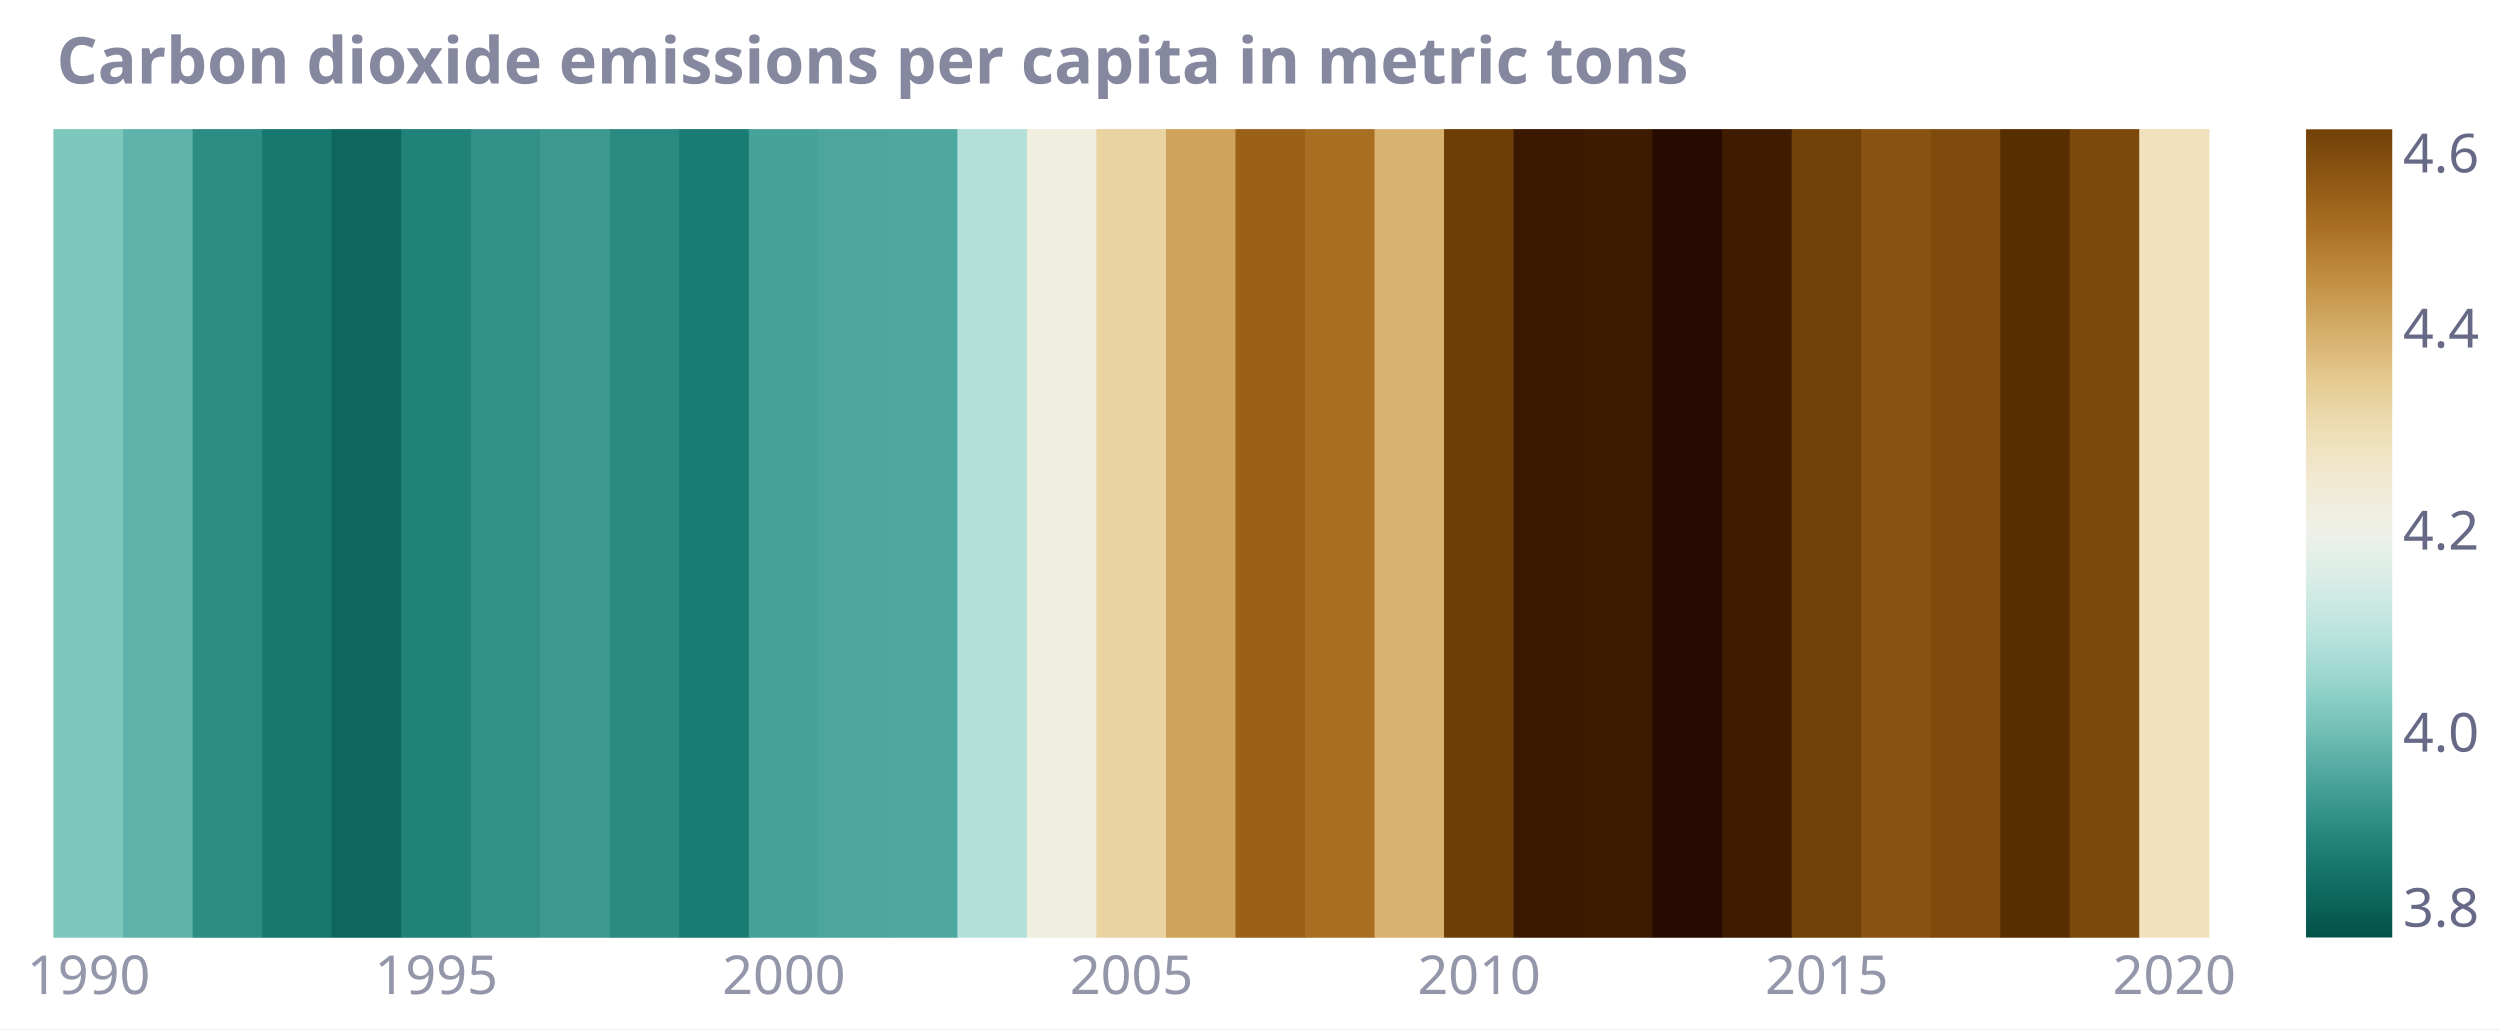
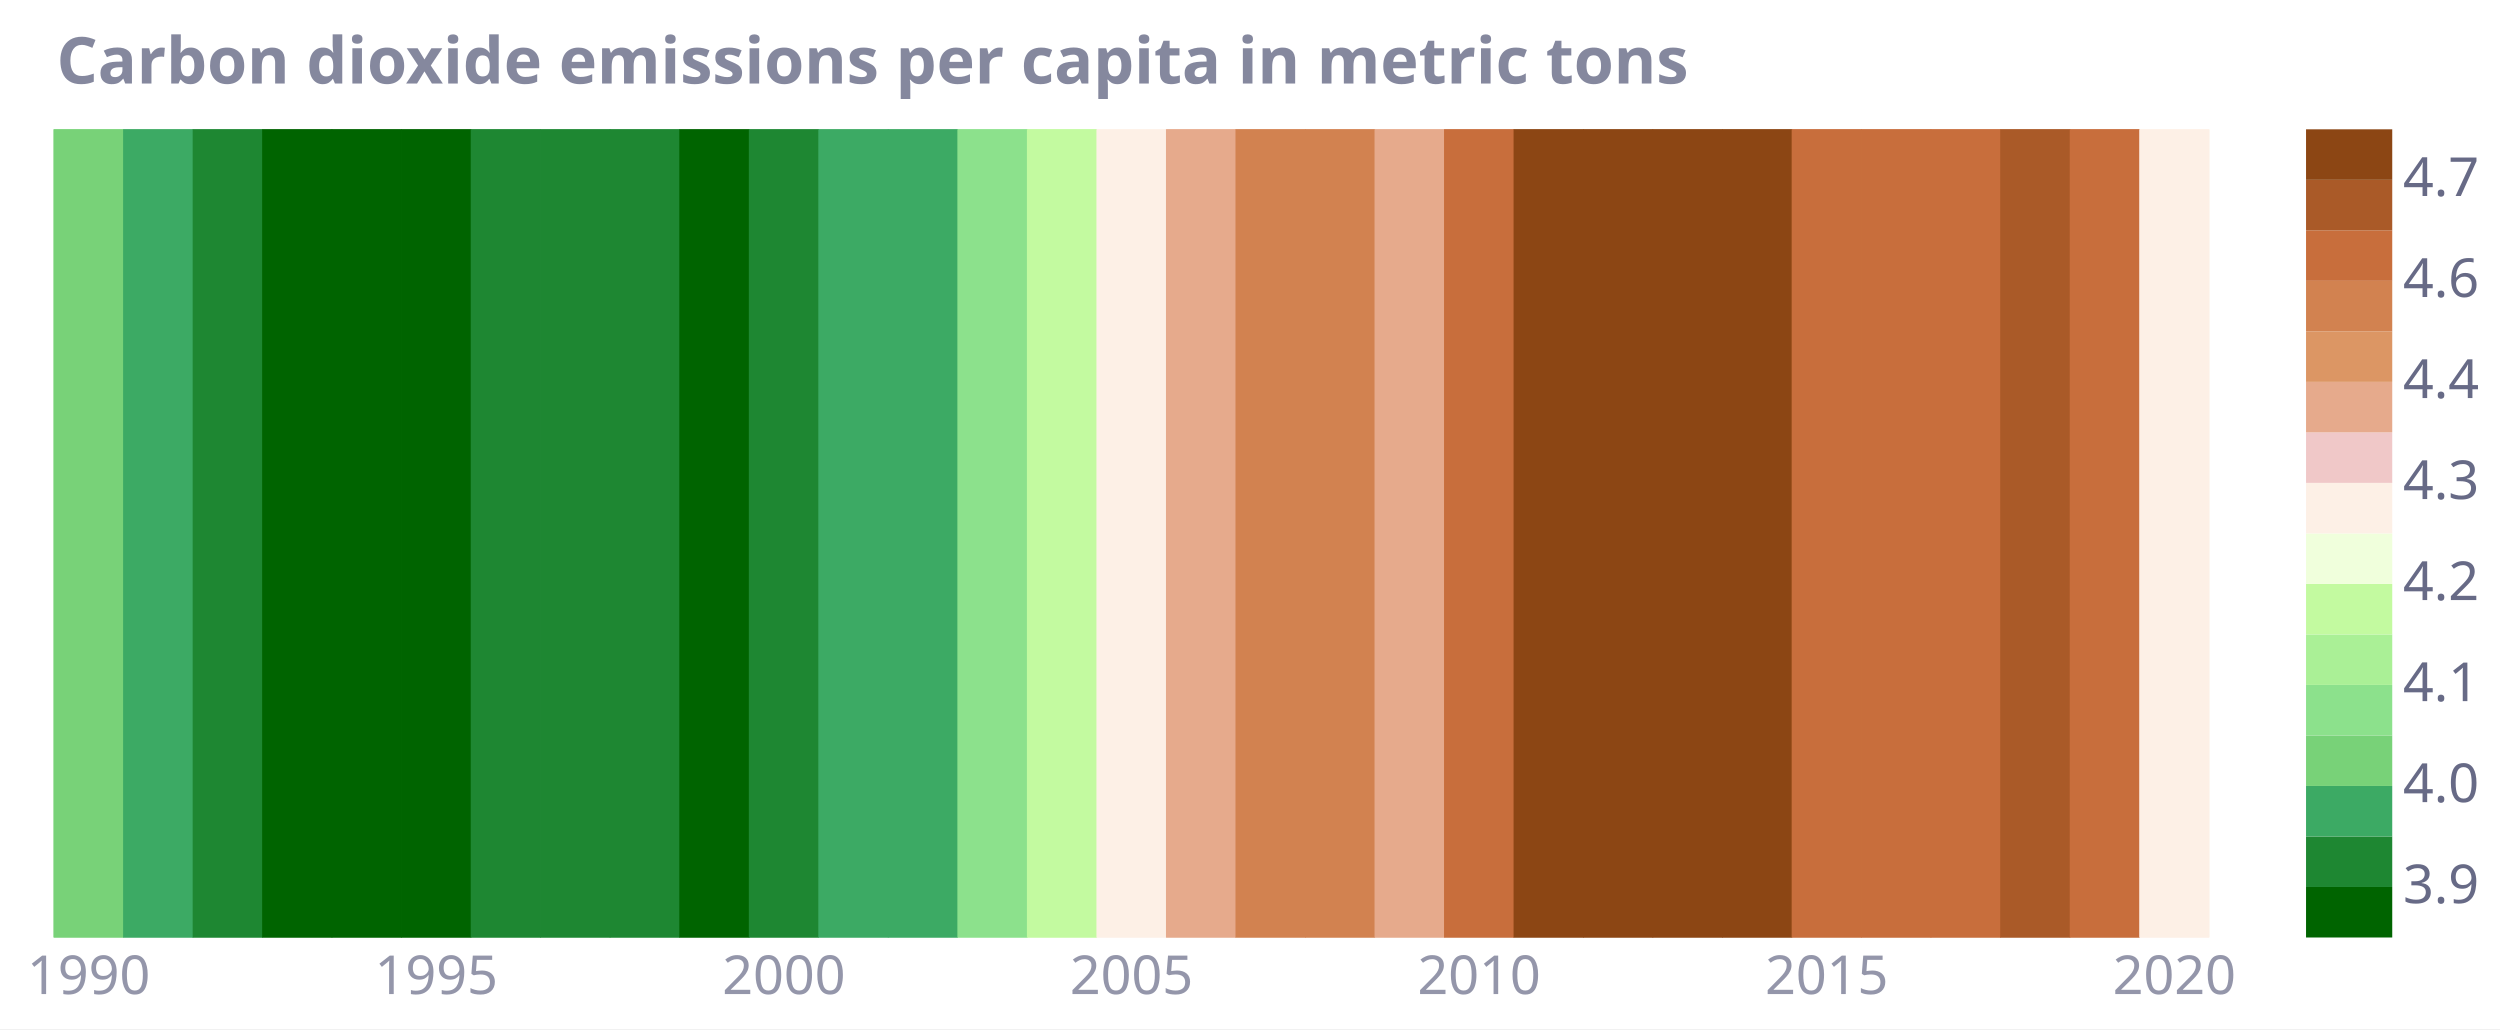
<svg xmlns="http://www.w3.org/2000/svg" version="1.1" class="marks" width="464" height="191" viewBox="0 0 464 191">
  <rect width="464" height="191" fill="white" />
  <g fill="none" stroke-miterlimit="10" transform="translate(10,24)">
    <g class="mark-group role-frame root" role="graphics-object" aria-roledescription="group mark container">
      <g transform="translate(0,0)">
        <path class="background" aria-hidden="true" d="M0,0h400v150h-400Z" />
        <g>
          <g class="mark-group role-axis" role="graphics-symbol" aria-roledescription="axis" aria-label="X-axis titled 'Carbon dioxide emissions per capita in metric tons' for a discrete scale with 31 values: 1990, 1991, 1992, 1993, 1994, ending with 2020">
            <g transform="translate(0.5,150.5)">
              <path class="background" aria-hidden="true" d="M0,0h0v0h0Z" pointer-events="none" />
              <g>
                <g class="mark-text role-axis-label" pointer-events="none">
                  <text text-anchor="middle" transform="translate(5.951613,10)" font-family="Circular Std Book" font-size="10px" fill="#676A86" fill-opacity="0.7" opacity="1">1990</text>
                  <text text-anchor="middle" transform="translate(70.46774,10)" font-family="Circular Std Book" font-size="10px" fill="#676A86" fill-opacity="0.7" opacity="1">1995</text>
                  <text text-anchor="middle" transform="translate(134.9839,10)" font-family="Circular Std Book" font-size="10px" fill="#676A86" fill-opacity="0.7" opacity="1">2000</text>
                  <text text-anchor="middle" transform="translate(199.5,10)" font-family="Circular Std Book" font-size="10px" fill="#676A86" fill-opacity="0.7" opacity="1">2005</text>
                  <text text-anchor="middle" transform="translate(264.0161,10)" font-family="Circular Std Book" font-size="10px" fill="#676A86" fill-opacity="0.7" opacity="1">2010</text>
                  <text text-anchor="middle" transform="translate(328.5323,10)" font-family="Circular Std Book" font-size="10px" fill="#676A86" fill-opacity="0.7" opacity="1">2015</text>
                  <text text-anchor="middle" transform="translate(393.0484,10)" font-family="Circular Std Book" font-size="10px" fill="#676A86" fill-opacity="0.7" opacity="1">2020</text>
                </g>
                <g class="mark-text role-axis-title" pointer-events="none">
                  <text text-anchor="start" transform="translate(0,-159)" font-family="Circular Std Book" font-size="12px" font-weight="bold" fill="#676A86" fill-opacity="0.8" opacity="1">Carbon dioxide emissions per capita in metric tons</text>
                </g>
              </g>
              <path class="foreground" aria-hidden="true" d="" pointer-events="none" display="none" />
            </g>
          </g>
          <g class="mark-rect role-mark layer_0_marks" role="graphics-object" aria-roledescription="rect mark container">
-             <path aria-label="Year: 1990; t: 4.02086768742; Emissions: 4.02" role="graphics-symbol" aria-roledescription="bar" d="M-0.048,0h13v150h-13Z" fill="rgb(126, 199, 189)" />
-             <path aria-label="Year: 1991; t: 3.98334288883; Emissions: 3.98" role="graphics-symbol" aria-roledescription="bar" d="M12.855,0h13v150h-13Z" fill="rgb(96, 179, 170)" />
-             <path aria-label="Year: 1992; t: 3.9103102912; Emissions: 3.91" role="graphics-symbol" aria-roledescription="bar" d="M25.758,0h13v150h-13Z" fill="rgb(44, 139, 131)" />
-             <path aria-label="Year: 1993; t: 3.87498525024; Emissions: 3.87" role="graphics-symbol" aria-roledescription="bar" d="M38.661,0h13v150h-13Z" fill="rgb(23, 119, 111)" />
-             <path aria-label="Year: 1994; t: 3.84202730878; Emissions: 3.84" role="graphics-symbol" aria-roledescription="bar" d="M51.565,0h13v150h-13Z" fill="rgb(14, 103, 94)" />
-             <path aria-label="Year: 1995; t: 3.89387626386; Emissions: 3.89" role="graphics-symbol" aria-roledescription="bar" d="M64.468,0h13v150h-13Z" fill="rgb(33, 130, 122)" />
-             <path aria-label="Year: 1996; t: 3.91958512113; Emissions: 3.92" role="graphics-symbol" aria-roledescription="bar" d="M77.371,0h13v150h-13Z" fill="rgb(50, 144, 136)" />
-             <path aria-label="Year: 1997; t: 3.9352786913; Emissions: 3.94" role="graphics-symbol" aria-roledescription="bar" d="M90.274,0h13v150h-13Z" fill="rgb(61, 153, 144)" />
-             <path aria-label="Year: 1998; t: 3.90746091806; Emissions: 3.91" role="graphics-symbol" aria-roledescription="bar" d="M103.177,0h13v150h-13Z" fill="rgb(42, 137, 129)" />
-             <path aria-label="Year: 1999; t: 3.88144181055; Emissions: 3.88" role="graphics-symbol" aria-roledescription="bar" d="M116.081,0h13v150h-13Z" fill="rgb(25, 123, 115)" />
-             <path aria-label="Year: 2000; t: 3.95166042502; Emissions: 3.95" role="graphics-symbol" aria-roledescription="bar" d="M128.984,0h13v150h-13Z" fill="rgb(71, 162, 153)" />
-             <path aria-label="Year: 2001; t: 3.95808869173; Emissions: 3.96" role="graphics-symbol" aria-roledescription="bar" d="M141.887,0h13v150h-13Z" fill="rgb(76, 166, 157)" />
-             <path aria-label="Year: 2002; t: 3.96147027291; Emissions: 3.96" role="graphics-symbol" aria-roledescription="bar" d="M154.79,0h13v150h-13Z" fill="rgb(78, 168, 159)" />
-             <path aria-label="Year: 2003; t: 4.09008161428; Emissions: 4.09" role="graphics-symbol" aria-roledescription="bar" d="M167.694,0h13v150h-13Z" fill="rgb(179, 224, 217)" />
-             <path aria-label="Year: 2004; t: 4.2237942338; Emissions: 4.22" role="graphics-symbol" aria-roledescription="bar" d="M180.597,0h13v150h-13Z" fill="rgb(239, 238, 223)" />
-             <path aria-label="Year: 2005; t: 4.32979002705; Emissions: 4.33" role="graphics-symbol" aria-roledescription="bar" d="M193.5,0h13v150h-13Z" fill="rgb(233, 211, 161)" />
-             <path aria-label="Year: 2006; t: 4.41713459444; Emissions: 4.42" role="graphics-symbol" aria-roledescription="bar" d="M206.403,0h13v150h-13Z" fill="rgb(207, 163, 91)" />
-             <path aria-label="Year: 2007; t: 4.52806563709; Emissions: 4.53" role="graphics-symbol" aria-roledescription="bar" d="M219.306,0h13v150h-13Z" fill="rgb(155, 97, 24)" />
-             <path aria-label="Year: 2008; t: 4.5036172616; Emissions: 4.5" role="graphics-symbol" aria-roledescription="bar" d="M232.21,0h13v150h-13Z" fill="rgb(168, 111, 35)" />
-             <path aria-label="Year: 2009; t: 4.39133164012; Emissions: 4.39" role="graphics-symbol" aria-roledescription="bar" d="M245.113,0h13v150h-13Z" fill="rgb(216, 179, 112)" />
-             <path aria-label="Year: 2010; t: 4.60483423828; Emissions: 4.6" role="graphics-symbol" aria-roledescription="bar" d="M258.016,0h13v150h-13Z" fill="rgb(109, 63, 7)" />
-             <path aria-label="Year: 2011; t: 4.68950194037; Emissions: 4.69" role="graphics-symbol" aria-roledescription="bar" d="M270.919,0h13v150h-13Z" fill="rgb(58, 25, 0)" />
-             <path aria-label="Year: 2012; t: 4.68531041623; Emissions: 4.69" role="graphics-symbol" aria-roledescription="bar" d="M283.823,0h13v150h-13Z" fill="rgb(61, 27, 0)" />
-             <path aria-label="Year: 2013; t: 4.71938605296; Emissions: 4.72" role="graphics-symbol" aria-roledescription="bar" d="M296.726,0h13v150h-13Z" fill="rgb(40, 11, 0)" />
-             <path aria-label="Year: 2014; t: 4.68181304296; Emissions: 4.68" role="graphics-symbol" aria-roledescription="bar" d="M309.629,0h13v150h-13Z" fill="rgb(63, 28, 0)" />
-             <path aria-label="Year: 2015; t: 4.60079655083; Emissions: 4.6" role="graphics-symbol" aria-roledescription="bar" d="M322.532,0h13v150h-13Z" fill="rgb(112, 65, 8)" />
-             <path aria-label="Year: 2016; t: 4.55751966254; Emissions: 4.56" role="graphics-symbol" aria-roledescription="bar" d="M335.435,0h13v150h-13Z" fill="rgb(137, 84, 18)" />
-             <path aria-label="Year: 2017; t: 4.5773062635; Emissions: 4.58" role="graphics-symbol" aria-roledescription="bar" d="M348.339,0h13v150h-13Z" fill="rgb(126, 75, 13)" />
-             <path aria-label="Year: 2018; t: 4.64129373523; Emissions: 4.64" role="graphics-symbol" aria-roledescription="bar" d="M361.242,0h13v150h-13Z" fill="rgb(87, 46, 0)" />
-             <path aria-label="Year: 2019; t: 4.58203557903; Emissions: 4.58" role="graphics-symbol" aria-roledescription="bar" d="M374.145,0h13v150h-13Z" fill="rgb(123, 73, 12)" />
-             <path aria-label="Year: 2020; t: 4.29185309582; Emissions: 4.29" role="graphics-symbol" aria-roledescription="bar" d="M387.048,0h13v150h-13Z" fill="rgb(241, 225, 189)" />
+             <path aria-label="Year: 1990; t: 4.0; Emissions: 4.02" role="graphics-symbol" aria-roledescription="bar" d="M-0.048,0h13v150h-13Z" fill="#78D278" />
+             <path aria-label="Year: 1991; t: 4.0; Emissions: 3.98" role="graphics-symbol" aria-roledescription="bar" d="M12.855,0h13v150h-13Z" fill="#3CAA64" />
+             <path aria-label="Year: 1992; t: 3.9; Emissions: 3.91" role="graphics-symbol" aria-roledescription="bar" d="M25.758,0h13v150h-13Z" fill="#1E8732" />
+             <path aria-label="Year: 1993; t: 3.9; Emissions: 3.87" role="graphics-symbol" aria-roledescription="bar" d="M38.661,0h13v150h-13Z" fill="#006400" />
+             <path aria-label="Year: 1994; t: 3.8; Emissions: 3.84" role="graphics-symbol" aria-roledescription="bar" d="M51.565,0h13v150h-13Z" fill="#006400" />
+             <path aria-label="Year: 1995; t: 3.9; Emissions: 3.89" role="graphics-symbol" aria-roledescription="bar" d="M64.468,0h13v150h-13Z" fill="#006400" />
+             <path aria-label="Year: 1996; t: 3.9; Emissions: 3.92" role="graphics-symbol" aria-roledescription="bar" d="M77.371,0h13v150h-13Z" fill="#1E8732" />
+             <path aria-label="Year: 1997; t: 3.9; Emissions: 3.94" role="graphics-symbol" aria-roledescription="bar" d="M90.274,0h13v150h-13Z" fill="#1E8732" />
+             <path aria-label="Year: 1998; t: 3.9; Emissions: 3.91" role="graphics-symbol" aria-roledescription="bar" d="M103.177,0h13v150h-13Z" fill="#1E8732" />
+             <path aria-label="Year: 1999; t: 3.9; Emissions: 3.88" role="graphics-symbol" aria-roledescription="bar" d="M116.081,0h13v150h-13Z" fill="#006400" />
+             <path aria-label="Year: 2000; t: 4.0; Emissions: 3.95" role="graphics-symbol" aria-roledescription="bar" d="M128.984,0h13v150h-13Z" fill="#1E8732" />
+             <path aria-label="Year: 2001; t: 4.0; Emissions: 3.96" role="graphics-symbol" aria-roledescription="bar" d="M141.887,0h13v150h-13Z" fill="#3CAA64" />
+             <path aria-label="Year: 2002; t: 4.0; Emissions: 3.96" role="graphics-symbol" aria-roledescription="bar" d="M154.79,0h13v150h-13Z" fill="#3CAA64" />
+             <path aria-label="Year: 2003; t: 4.1; Emissions: 4.09" role="graphics-symbol" aria-roledescription="bar" d="M167.694,0h13v150h-13Z" fill="#8CE18C" />
+             <path aria-label="Year: 2004; t: 4.2; Emissions: 4.22" role="graphics-symbol" aria-roledescription="bar" d="M180.597,0h13v150h-13Z" fill="#C3FAA0" />
+             <path aria-label="Year: 2005; t: 4.3; Emissions: 4.33" role="graphics-symbol" aria-roledescription="bar" d="M193.5,0h13v150h-13Z" fill="#FDF0E6" />
+             <path aria-label="Year: 2006; t: 4.4; Emissions: 4.42" role="graphics-symbol" aria-roledescription="bar" d="M206.403,0h13v150h-13Z" fill="#E6AA8C" />
+             <path aria-label="Year: 2007; t: 4.5; Emissions: 4.53" role="graphics-symbol" aria-roledescription="bar" d="M219.306,0h13v150h-13Z" fill="#D28250" />
+             <path aria-label="Year: 2008; t: 4.5; Emissions: 4.5" role="graphics-symbol" aria-roledescription="bar" d="M232.21,0h13v150h-13Z" fill="#D28250" />
+             <path aria-label="Year: 2009; t: 4.4; Emissions: 4.39" role="graphics-symbol" aria-roledescription="bar" d="M245.113,0h13v150h-13Z" fill="#E6AA8C" />
+             <path aria-label="Year: 2010; t: 4.6; Emissions: 4.6" role="graphics-symbol" aria-roledescription="bar" d="M258.016,0h13v150h-13Z" fill="#C86E3C" />
+             <path aria-label="Year: 2011; t: 4.7; Emissions: 4.69" role="graphics-symbol" aria-roledescription="bar" d="M270.919,0h13v150h-13Z" fill="#8C4614" />
+             <path aria-label="Year: 2012; t: 4.7; Emissions: 4.69" role="graphics-symbol" aria-roledescription="bar" d="M283.823,0h13v150h-13Z" fill="#8C4614" />
+             <path aria-label="Year: 2013; t: 4.7; Emissions: 4.72" role="graphics-symbol" aria-roledescription="bar" d="M296.726,0h13v150h-13Z" fill="#8C4614" />
+             <path aria-label="Year: 2014; t: 4.7; Emissions: 4.68" role="graphics-symbol" aria-roledescription="bar" d="M309.629,0h13v150h-13Z" fill="#8C4614" />
+             <path aria-label="Year: 2015; t: 4.6; Emissions: 4.6" role="graphics-symbol" aria-roledescription="bar" d="M322.532,0h13v150h-13Z" fill="#C86E3C" />
+             <path aria-label="Year: 2016; t: 4.6; Emissions: 4.56" role="graphics-symbol" aria-roledescription="bar" d="M335.435,0h13v150h-13Z" fill="#C86E3C" />
+             <path aria-label="Year: 2017; t: 4.6; Emissions: 4.58" role="graphics-symbol" aria-roledescription="bar" d="M348.339,0h13v150h-13Z" fill="#C86E3C" />
+             <path aria-label="Year: 2018; t: 4.6; Emissions: 4.64" role="graphics-symbol" aria-roledescription="bar" d="M361.242,0h13v150h-13Z" fill="#AA5A28" />
+             <path aria-label="Year: 2019; t: 4.6; Emissions: 4.58" role="graphics-symbol" aria-roledescription="bar" d="M374.145,0h13v150h-13Z" fill="#C86E3C" />
+             <path aria-label="Year: 2020; t: 4.3; Emissions: 4.29" role="graphics-symbol" aria-roledescription="bar" d="M387.048,0h13v150h-13Z" fill="#FDF0E6" />
          </g>
          <g class="mark-rect role-mark layer_1_marks" role="graphics-object" aria-roledescription="rect mark container">
-             <path aria-label="Year: 1990; t: 4.02086768742; Emissions: 4.02" role="graphics-symbol" aria-roledescription="bar" d="M-0.048,0h13v150h-13Z" fill="rgb(126, 199, 189)" />
-             <path aria-label="Year: 1991; t: 3.98334288883; Emissions: 3.98" role="graphics-symbol" aria-roledescription="bar" d="M12.855,0h13v150h-13Z" fill="rgb(96, 179, 170)" />
-             <path aria-label="Year: 1992; t: 3.9103102912; Emissions: 3.91" role="graphics-symbol" aria-roledescription="bar" d="M25.758,0h13v150h-13Z" fill="rgb(44, 139, 131)" />
-             <path aria-label="Year: 1993; t: 3.87498525024; Emissions: 3.87" role="graphics-symbol" aria-roledescription="bar" d="M38.661,0h13v150h-13Z" fill="rgb(23, 119, 111)" />
-             <path aria-label="Year: 1994; t: 3.84202730878; Emissions: 3.84" role="graphics-symbol" aria-roledescription="bar" d="M51.565,0h13v150h-13Z" fill="rgb(14, 103, 94)" />
-             <path aria-label="Year: 1995; t: 3.89387626386; Emissions: 3.89" role="graphics-symbol" aria-roledescription="bar" d="M64.468,0h13v150h-13Z" fill="rgb(33, 130, 122)" />
-             <path aria-label="Year: 1996; t: 3.91958512113; Emissions: 3.92" role="graphics-symbol" aria-roledescription="bar" d="M77.371,0h13v150h-13Z" fill="rgb(50, 144, 136)" />
-             <path aria-label="Year: 1997; t: 3.9352786913; Emissions: 3.94" role="graphics-symbol" aria-roledescription="bar" d="M90.274,0h13v150h-13Z" fill="rgb(61, 153, 144)" />
-             <path aria-label="Year: 1998; t: 3.90746091806; Emissions: 3.91" role="graphics-symbol" aria-roledescription="bar" d="M103.177,0h13v150h-13Z" fill="rgb(42, 137, 129)" />
-             <path aria-label="Year: 1999; t: 3.88144181055; Emissions: 3.88" role="graphics-symbol" aria-roledescription="bar" d="M116.081,0h13v150h-13Z" fill="rgb(25, 123, 115)" />
-             <path aria-label="Year: 2000; t: 3.95166042502; Emissions: 3.95" role="graphics-symbol" aria-roledescription="bar" d="M128.984,0h13v150h-13Z" fill="rgb(71, 162, 153)" />
-             <path aria-label="Year: 2001; t: 3.95808869173; Emissions: 3.96" role="graphics-symbol" aria-roledescription="bar" d="M141.887,0h13v150h-13Z" fill="rgb(76, 166, 157)" />
-             <path aria-label="Year: 2002; t: 3.96147027291; Emissions: 3.96" role="graphics-symbol" aria-roledescription="bar" d="M154.79,0h13v150h-13Z" fill="rgb(78, 168, 159)" />
-             <path aria-label="Year: 2003; t: 4.09008161428; Emissions: 4.09" role="graphics-symbol" aria-roledescription="bar" d="M167.694,0h13v150h-13Z" fill="rgb(179, 224, 217)" />
-             <path aria-label="Year: 2004; t: 4.2237942338; Emissions: 4.22" role="graphics-symbol" aria-roledescription="bar" d="M180.597,0h13v150h-13Z" fill="rgb(239, 238, 223)" />
-             <path aria-label="Year: 2005; t: 4.32979002705; Emissions: 4.33" role="graphics-symbol" aria-roledescription="bar" d="M193.5,0h13v150h-13Z" fill="rgb(233, 211, 161)" />
-             <path aria-label="Year: 2006; t: 4.41713459444; Emissions: 4.42" role="graphics-symbol" aria-roledescription="bar" d="M206.403,0h13v150h-13Z" fill="rgb(207, 163, 91)" />
-             <path aria-label="Year: 2007; t: 4.52806563709; Emissions: 4.53" role="graphics-symbol" aria-roledescription="bar" d="M219.306,0h13v150h-13Z" fill="rgb(155, 97, 24)" />
-             <path aria-label="Year: 2008; t: 4.5036172616; Emissions: 4.5" role="graphics-symbol" aria-roledescription="bar" d="M232.21,0h13v150h-13Z" fill="rgb(168, 111, 35)" />
-             <path aria-label="Year: 2009; t: 4.39133164012; Emissions: 4.39" role="graphics-symbol" aria-roledescription="bar" d="M245.113,0h13v150h-13Z" fill="rgb(216, 179, 112)" />
-             <path aria-label="Year: 2010; t: 4.60483423828; Emissions: 4.6" role="graphics-symbol" aria-roledescription="bar" d="M258.016,0h13v150h-13Z" fill="rgb(109, 63, 7)" />
-             <path aria-label="Year: 2011; t: 4.68950194037; Emissions: 4.69" role="graphics-symbol" aria-roledescription="bar" d="M270.919,0h13v150h-13Z" fill="rgb(58, 25, 0)" />
-             <path aria-label="Year: 2012; t: 4.68531041623; Emissions: 4.69" role="graphics-symbol" aria-roledescription="bar" d="M283.823,0h13v150h-13Z" fill="rgb(61, 27, 0)" />
-             <path aria-label="Year: 2013; t: 4.71938605296; Emissions: 4.72" role="graphics-symbol" aria-roledescription="bar" d="M296.726,0h13v150h-13Z" fill="rgb(40, 11, 0)" />
-             <path aria-label="Year: 2014; t: 4.68181304296; Emissions: 4.68" role="graphics-symbol" aria-roledescription="bar" d="M309.629,0h13v150h-13Z" fill="rgb(63, 28, 0)" />
-             <path aria-label="Year: 2015; t: 4.60079655083; Emissions: 4.6" role="graphics-symbol" aria-roledescription="bar" d="M322.532,0h13v150h-13Z" fill="rgb(112, 65, 8)" />
-             <path aria-label="Year: 2016; t: 4.55751966254; Emissions: 4.56" role="graphics-symbol" aria-roledescription="bar" d="M335.435,0h13v150h-13Z" fill="rgb(137, 84, 18)" />
-             <path aria-label="Year: 2017; t: 4.5773062635; Emissions: 4.58" role="graphics-symbol" aria-roledescription="bar" d="M348.339,0h13v150h-13Z" fill="rgb(126, 75, 13)" />
-             <path aria-label="Year: 2018; t: 4.64129373523; Emissions: 4.64" role="graphics-symbol" aria-roledescription="bar" d="M361.242,0h13v150h-13Z" fill="rgb(87, 46, 0)" />
-             <path aria-label="Year: 2019; t: 4.58203557903; Emissions: 4.58" role="graphics-symbol" aria-roledescription="bar" d="M374.145,0h13v150h-13Z" fill="rgb(123, 73, 12)" />
-             <path aria-label="Year: 2020; t: 4.29185309582; Emissions: 4.29" role="graphics-symbol" aria-roledescription="bar" d="M387.048,0h13v150h-13Z" fill="rgb(241, 225, 189)" />
+             <path aria-label="Year: 1990; t: 4.0; Emissions: 4.02" role="graphics-symbol" aria-roledescription="bar" d="M-0.048,0h13v150h-13Z" fill="#78D278" />
+             <path aria-label="Year: 1991; t: 4.0; Emissions: 3.98" role="graphics-symbol" aria-roledescription="bar" d="M12.855,0h13v150h-13Z" fill="#3CAA64" />
+             <path aria-label="Year: 1992; t: 3.9; Emissions: 3.91" role="graphics-symbol" aria-roledescription="bar" d="M25.758,0h13v150h-13Z" fill="#1E8732" />
+             <path aria-label="Year: 1993; t: 3.9; Emissions: 3.87" role="graphics-symbol" aria-roledescription="bar" d="M38.661,0h13v150h-13Z" fill="#006400" />
+             <path aria-label="Year: 1994; t: 3.8; Emissions: 3.84" role="graphics-symbol" aria-roledescription="bar" d="M51.565,0h13v150h-13Z" fill="#006400" />
+             <path aria-label="Year: 1995; t: 3.9; Emissions: 3.89" role="graphics-symbol" aria-roledescription="bar" d="M64.468,0h13v150h-13Z" fill="#006400" />
+             <path aria-label="Year: 1996; t: 3.9; Emissions: 3.92" role="graphics-symbol" aria-roledescription="bar" d="M77.371,0h13v150h-13Z" fill="#1E8732" />
+             <path aria-label="Year: 1997; t: 3.9; Emissions: 3.94" role="graphics-symbol" aria-roledescription="bar" d="M90.274,0h13v150h-13Z" fill="#1E8732" />
+             <path aria-label="Year: 1998; t: 3.9; Emissions: 3.91" role="graphics-symbol" aria-roledescription="bar" d="M103.177,0h13v150h-13Z" fill="#1E8732" />
+             <path aria-label="Year: 1999; t: 3.9; Emissions: 3.88" role="graphics-symbol" aria-roledescription="bar" d="M116.081,0h13v150h-13Z" fill="#006400" />
+             <path aria-label="Year: 2000; t: 4.0; Emissions: 3.95" role="graphics-symbol" aria-roledescription="bar" d="M128.984,0h13v150h-13Z" fill="#1E8732" />
+             <path aria-label="Year: 2001; t: 4.0; Emissions: 3.96" role="graphics-symbol" aria-roledescription="bar" d="M141.887,0h13v150h-13Z" fill="#3CAA64" />
+             <path aria-label="Year: 2002; t: 4.0; Emissions: 3.96" role="graphics-symbol" aria-roledescription="bar" d="M154.79,0h13v150h-13Z" fill="#3CAA64" />
+             <path aria-label="Year: 2003; t: 4.1; Emissions: 4.09" role="graphics-symbol" aria-roledescription="bar" d="M167.694,0h13v150h-13Z" fill="#8CE18C" />
+             <path aria-label="Year: 2004; t: 4.2; Emissions: 4.22" role="graphics-symbol" aria-roledescription="bar" d="M180.597,0h13v150h-13Z" fill="#C3FAA0" />
+             <path aria-label="Year: 2005; t: 4.3; Emissions: 4.33" role="graphics-symbol" aria-roledescription="bar" d="M193.5,0h13v150h-13Z" fill="#FDF0E6" />
+             <path aria-label="Year: 2006; t: 4.4; Emissions: 4.42" role="graphics-symbol" aria-roledescription="bar" d="M206.403,0h13v150h-13Z" fill="#E6AA8C" />
+             <path aria-label="Year: 2007; t: 4.5; Emissions: 4.53" role="graphics-symbol" aria-roledescription="bar" d="M219.306,0h13v150h-13Z" fill="#D28250" />
+             <path aria-label="Year: 2008; t: 4.5; Emissions: 4.5" role="graphics-symbol" aria-roledescription="bar" d="M232.21,0h13v150h-13Z" fill="#D28250" />
+             <path aria-label="Year: 2009; t: 4.4; Emissions: 4.39" role="graphics-symbol" aria-roledescription="bar" d="M245.113,0h13v150h-13Z" fill="#E6AA8C" />
+             <path aria-label="Year: 2010; t: 4.6; Emissions: 4.6" role="graphics-symbol" aria-roledescription="bar" d="M258.016,0h13v150h-13Z" fill="#C86E3C" />
+             <path aria-label="Year: 2011; t: 4.7; Emissions: 4.69" role="graphics-symbol" aria-roledescription="bar" d="M270.919,0h13v150h-13Z" fill="#8C4614" />
+             <path aria-label="Year: 2012; t: 4.7; Emissions: 4.69" role="graphics-symbol" aria-roledescription="bar" d="M283.823,0h13v150h-13Z" fill="#8C4614" />
+             <path aria-label="Year: 2013; t: 4.7; Emissions: 4.72" role="graphics-symbol" aria-roledescription="bar" d="M296.726,0h13v150h-13Z" fill="#8C4614" />
+             <path aria-label="Year: 2014; t: 4.7; Emissions: 4.68" role="graphics-symbol" aria-roledescription="bar" d="M309.629,0h13v150h-13Z" fill="#8C4614" />
+             <path aria-label="Year: 2015; t: 4.6; Emissions: 4.6" role="graphics-symbol" aria-roledescription="bar" d="M322.532,0h13v150h-13Z" fill="#C86E3C" />
+             <path aria-label="Year: 2016; t: 4.6; Emissions: 4.56" role="graphics-symbol" aria-roledescription="bar" d="M335.435,0h13v150h-13Z" fill="#C86E3C" />
+             <path aria-label="Year: 2017; t: 4.6; Emissions: 4.58" role="graphics-symbol" aria-roledescription="bar" d="M348.339,0h13v150h-13Z" fill="#C86E3C" />
+             <path aria-label="Year: 2018; t: 4.6; Emissions: 4.64" role="graphics-symbol" aria-roledescription="bar" d="M361.242,0h13v150h-13Z" fill="#AA5A28" />
+             <path aria-label="Year: 2019; t: 4.6; Emissions: 4.58" role="graphics-symbol" aria-roledescription="bar" d="M374.145,0h13v150h-13Z" fill="#C86E3C" />
+             <path aria-label="Year: 2020; t: 4.3; Emissions: 4.29" role="graphics-symbol" aria-roledescription="bar" d="M387.048,0h13v150h-13Z" fill="#FDF0E6" />
          </g>
-           <g class="mark-group role-legend" role="graphics-symbol" aria-roledescription="legend" aria-label="Gradient legend for fill color with values from 3.8 to 4.6">
+           <g class="mark-group role-legend" role="graphics-symbol" aria-roledescription="legend" aria-label="Discrete legend for fill color with 15 boundaries: 3.9, 4.0, 4.0, 4.1, 4.1, 4.2, 4.2, 4.3, 4.3, 4.4, 4.4, 4.5, 4.6, 4.6, 4.7">
            <g transform="translate(418,0)">
              <path class="background" aria-hidden="true" d="M0,0h31v150h-31Z" pointer-events="none" />
              <g>
                <g class="mark-group role-legend-entry">
                  <g transform="translate(0,0)">
                    <path class="background" aria-hidden="true" d="M0,0h0v0h0Z" pointer-events="none" />
                    <g>
-                       <g class="mark-rect role-legend-gradient" pointer-events="none">
-                         <path d="M0,0h16v150h-16Z" fill="url(#gradient_20)" stroke="#ddd" stroke-width="0" opacity="1" />
+                       <g class="mark-rect role-legend-band" pointer-events="none">
+                         <path d="M0,140.625h16v9.375h-16Z" fill="#006400" stroke="#ddd" stroke-width="0" opacity="1" />
+                         <path d="M0,131.25h16v9.375h-16Z" fill="#1E8732" stroke="#ddd" stroke-width="0" opacity="1" />
+                         <path d="M0,121.875h16v9.375h-16Z" fill="#3CAA64" stroke="#ddd" stroke-width="0" opacity="1" />
+                         <path d="M0,112.5h16v9.375h-16Z" fill="#78D278" stroke="#ddd" stroke-width="0" opacity="1" />
+                         <path d="M0,103.125h16v9.375h-16Z" fill="#8CE18C" stroke="#ddd" stroke-width="0" opacity="1" />
+                         <path d="M0,93.75h16v9.375h-16Z" fill="#AAF096" stroke="#ddd" stroke-width="0" opacity="1" />
+                         <path d="M0,84.375h16v9.375h-16Z" fill="#C3FAA0" stroke="#ddd" stroke-width="0" opacity="1" />
+                         <path d="M0,75h16v9.375h-16Z" fill="#F0FFDC" stroke="#ddd" stroke-width="0" opacity="1" />
+                         <path d="M0,65.625h16v9.375h-16Z" fill="#FDF0E6" stroke="#ddd" stroke-width="0" opacity="1" />
+                         <path d="M0,56.25h16v9.375h-16Z" fill="#F0C8C8" stroke="#ddd" stroke-width="0" opacity="1" />
+                         <path d="M0,46.875h16v9.375h-16Z" fill="#E6AA8C" stroke="#ddd" stroke-width="0" opacity="1" />
+                         <path d="M0,37.5h16v9.375h-16Z" fill="#DC9664" stroke="#ddd" stroke-width="0" opacity="1" />
+                         <path d="M0,28.125h16v9.375h-16Z" fill="#D28250" stroke="#ddd" stroke-width="0" opacity="1" />
+                         <path d="M0,18.75h16v9.375h-16Z" fill="#C86E3C" stroke="#ddd" stroke-width="0" opacity="1" />
+                         <path d="M0,9.375h16v9.375h-16Z" fill="#AA5A28" stroke="#ddd" stroke-width="0" opacity="1" />
+                         <path d="M0,0h16v9.375h-16Z" fill="#8C4614" stroke="#ddd" stroke-width="0" opacity="1" />
                      </g>
                      <g class="mark-text role-legend-label" pointer-events="none">
-                         <text text-anchor="start" transform="translate(18,148)" font-family="Circular Std Book" font-size="10px" fill="#676A86" opacity="1">3.8</text>
-                         <text text-anchor="start" transform="translate(18,115.5)" font-family="Circular Std Book" font-size="10px" fill="#676A86" opacity="1">4.0</text>
-                         <text text-anchor="start" transform="translate(18,78)" font-family="Circular Std Book" font-size="10px" fill="#676A86" opacity="1">4.2</text>
-                         <text text-anchor="start" transform="translate(18,40.5)" font-family="Circular Std Book" font-size="10px" fill="#676A86" opacity="1">4.4</text>
-                         <text text-anchor="start" transform="translate(18,8)" font-family="Circular Std Book" font-size="10px" fill="#676A86" opacity="1">4.6</text>
+                         <text text-anchor="start" transform="translate(18,148)" font-family="Circular Std Book" font-size="10px" fill="#676A86" opacity="1" />
+                         <text text-anchor="start" transform="translate(18,143.625)" font-family="Circular Std Book" font-size="10px" fill="#676A86" opacity="1">3.9</text>
+                         <text text-anchor="start" transform="translate(18,134.25)" font-family="Circular Std Book" font-size="10px" fill="#676A86" opacity="0">4.0</text>
+                         <text text-anchor="start" transform="translate(18,124.875)" font-family="Circular Std Book" font-size="10px" fill="#676A86" opacity="1">4.0</text>
+                         <text text-anchor="start" transform="translate(18,115.5)" font-family="Circular Std Book" font-size="10px" fill="#676A86" opacity="0">4.1</text>
+                         <text text-anchor="start" transform="translate(18,106.125)" font-family="Circular Std Book" font-size="10px" fill="#676A86" opacity="1">4.1</text>
+                         <text text-anchor="start" transform="translate(18,96.75)" font-family="Circular Std Book" font-size="10px" fill="#676A86" opacity="0">4.2</text>
+                         <text text-anchor="start" transform="translate(18,87.375)" font-family="Circular Std Book" font-size="10px" fill="#676A86" opacity="1">4.2</text>
+                         <text text-anchor="start" transform="translate(18,78)" font-family="Circular Std Book" font-size="10px" fill="#676A86" opacity="0">4.3</text>
+                         <text text-anchor="start" transform="translate(18,68.625)" font-family="Circular Std Book" font-size="10px" fill="#676A86" opacity="1">4.3</text>
+                         <text text-anchor="start" transform="translate(18,59.25)" font-family="Circular Std Book" font-size="10px" fill="#676A86" opacity="0">4.4</text>
+                         <text text-anchor="start" transform="translate(18,49.875)" font-family="Circular Std Book" font-size="10px" fill="#676A86" opacity="1">4.4</text>
+                         <text text-anchor="start" transform="translate(18,40.5)" font-family="Circular Std Book" font-size="10px" fill="#676A86" opacity="0">4.5</text>
+                         <text text-anchor="start" transform="translate(18,31.125)" font-family="Circular Std Book" font-size="10px" fill="#676A86" opacity="1">4.6</text>
+                         <text text-anchor="start" transform="translate(18,21.75)" font-family="Circular Std Book" font-size="10px" fill="#676A86" opacity="0">4.6</text>
+                         <text text-anchor="start" transform="translate(18,12.375)" font-family="Circular Std Book" font-size="10px" fill="#676A86" opacity="1">4.7</text>
                      </g>
                    </g>
                    <path class="foreground" aria-hidden="true" d="" pointer-events="none" display="none" />
                  </g>
                </g>
              </g>
              <path class="foreground" aria-hidden="true" d="" pointer-events="none" display="none" />
            </g>
          </g>
        </g>
        <path class="foreground" aria-hidden="true" d="" display="none" />
      </g>
    </g>
  </g>
-   <defs>
-     <linearGradient id="gradient_20" x1="0" x2="0" y1="1" y2="0">
-       <stop offset="0" stop-color="rgb(2, 81, 71)" />
-       <stop offset="0.063" stop-color="rgb(16, 107, 98)" />
-       <stop offset="0.125" stop-color="rgb(37, 133, 125)" />
-       <stop offset="0.188" stop-color="rgb(70, 161, 153)" />
-       <stop offset="0.25" stop-color="rgb(110, 188, 179)" />
-       <stop offset="0.313" stop-color="rgb(149, 212, 203)" />
-       <stop offset="0.375" stop-color="rgb(186, 227, 221)" />
-       <stop offset="0.438" stop-color="rgb(215, 236, 230)" />
-       <stop offset="0.5" stop-color="rgb(238, 241, 234)" />
-       <stop offset="0.563" stop-color="rgb(241, 234, 211)" />
-       <stop offset="0.625" stop-color="rgb(239, 222, 183)" />
-       <stop offset="0.687" stop-color="rgb(229, 203, 146)" />
-       <stop offset="0.75" stop-color="rgb(213, 174, 105)" />
-       <stop offset="0.813" stop-color="rgb(194, 143, 66)" />
-       <stop offset="0.875" stop-color="rgb(170, 113, 37)" />
-       <stop offset="0.938" stop-color="rgb(142, 87, 19)" />
-       <stop offset="1" stop-color="rgb(112, 65, 8)" />
-     </linearGradient>
-   </defs>
</svg>
